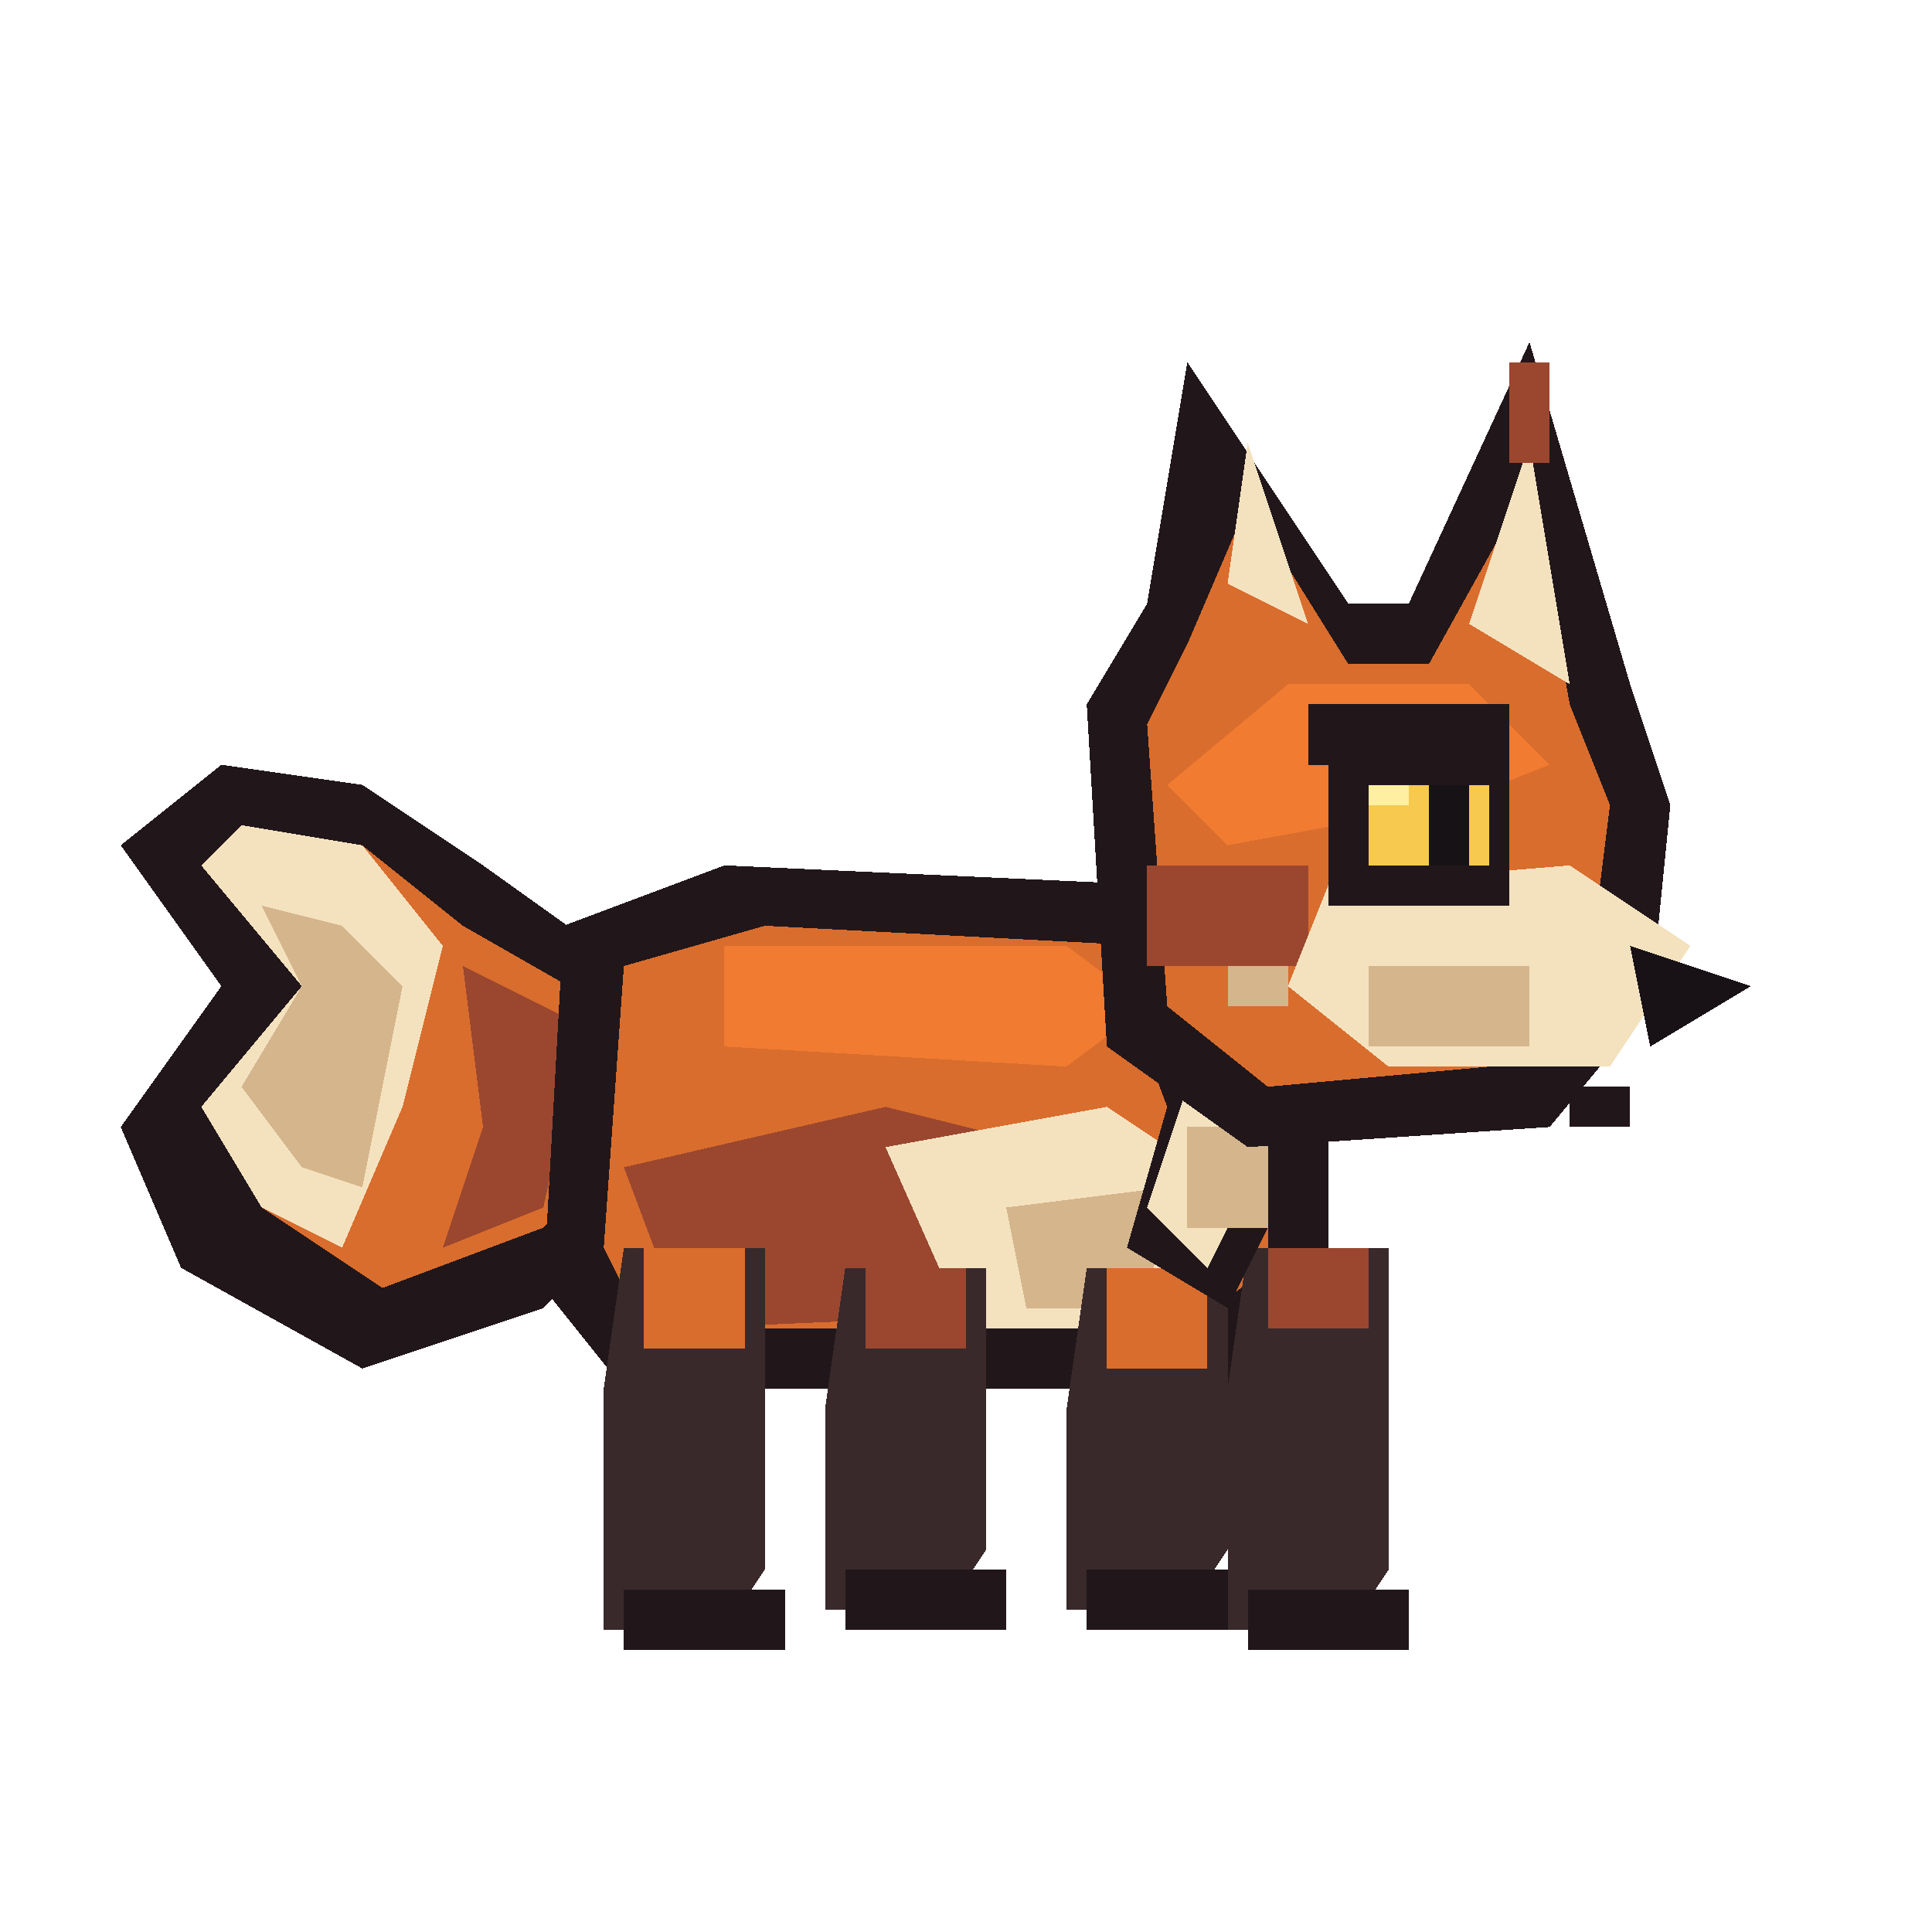
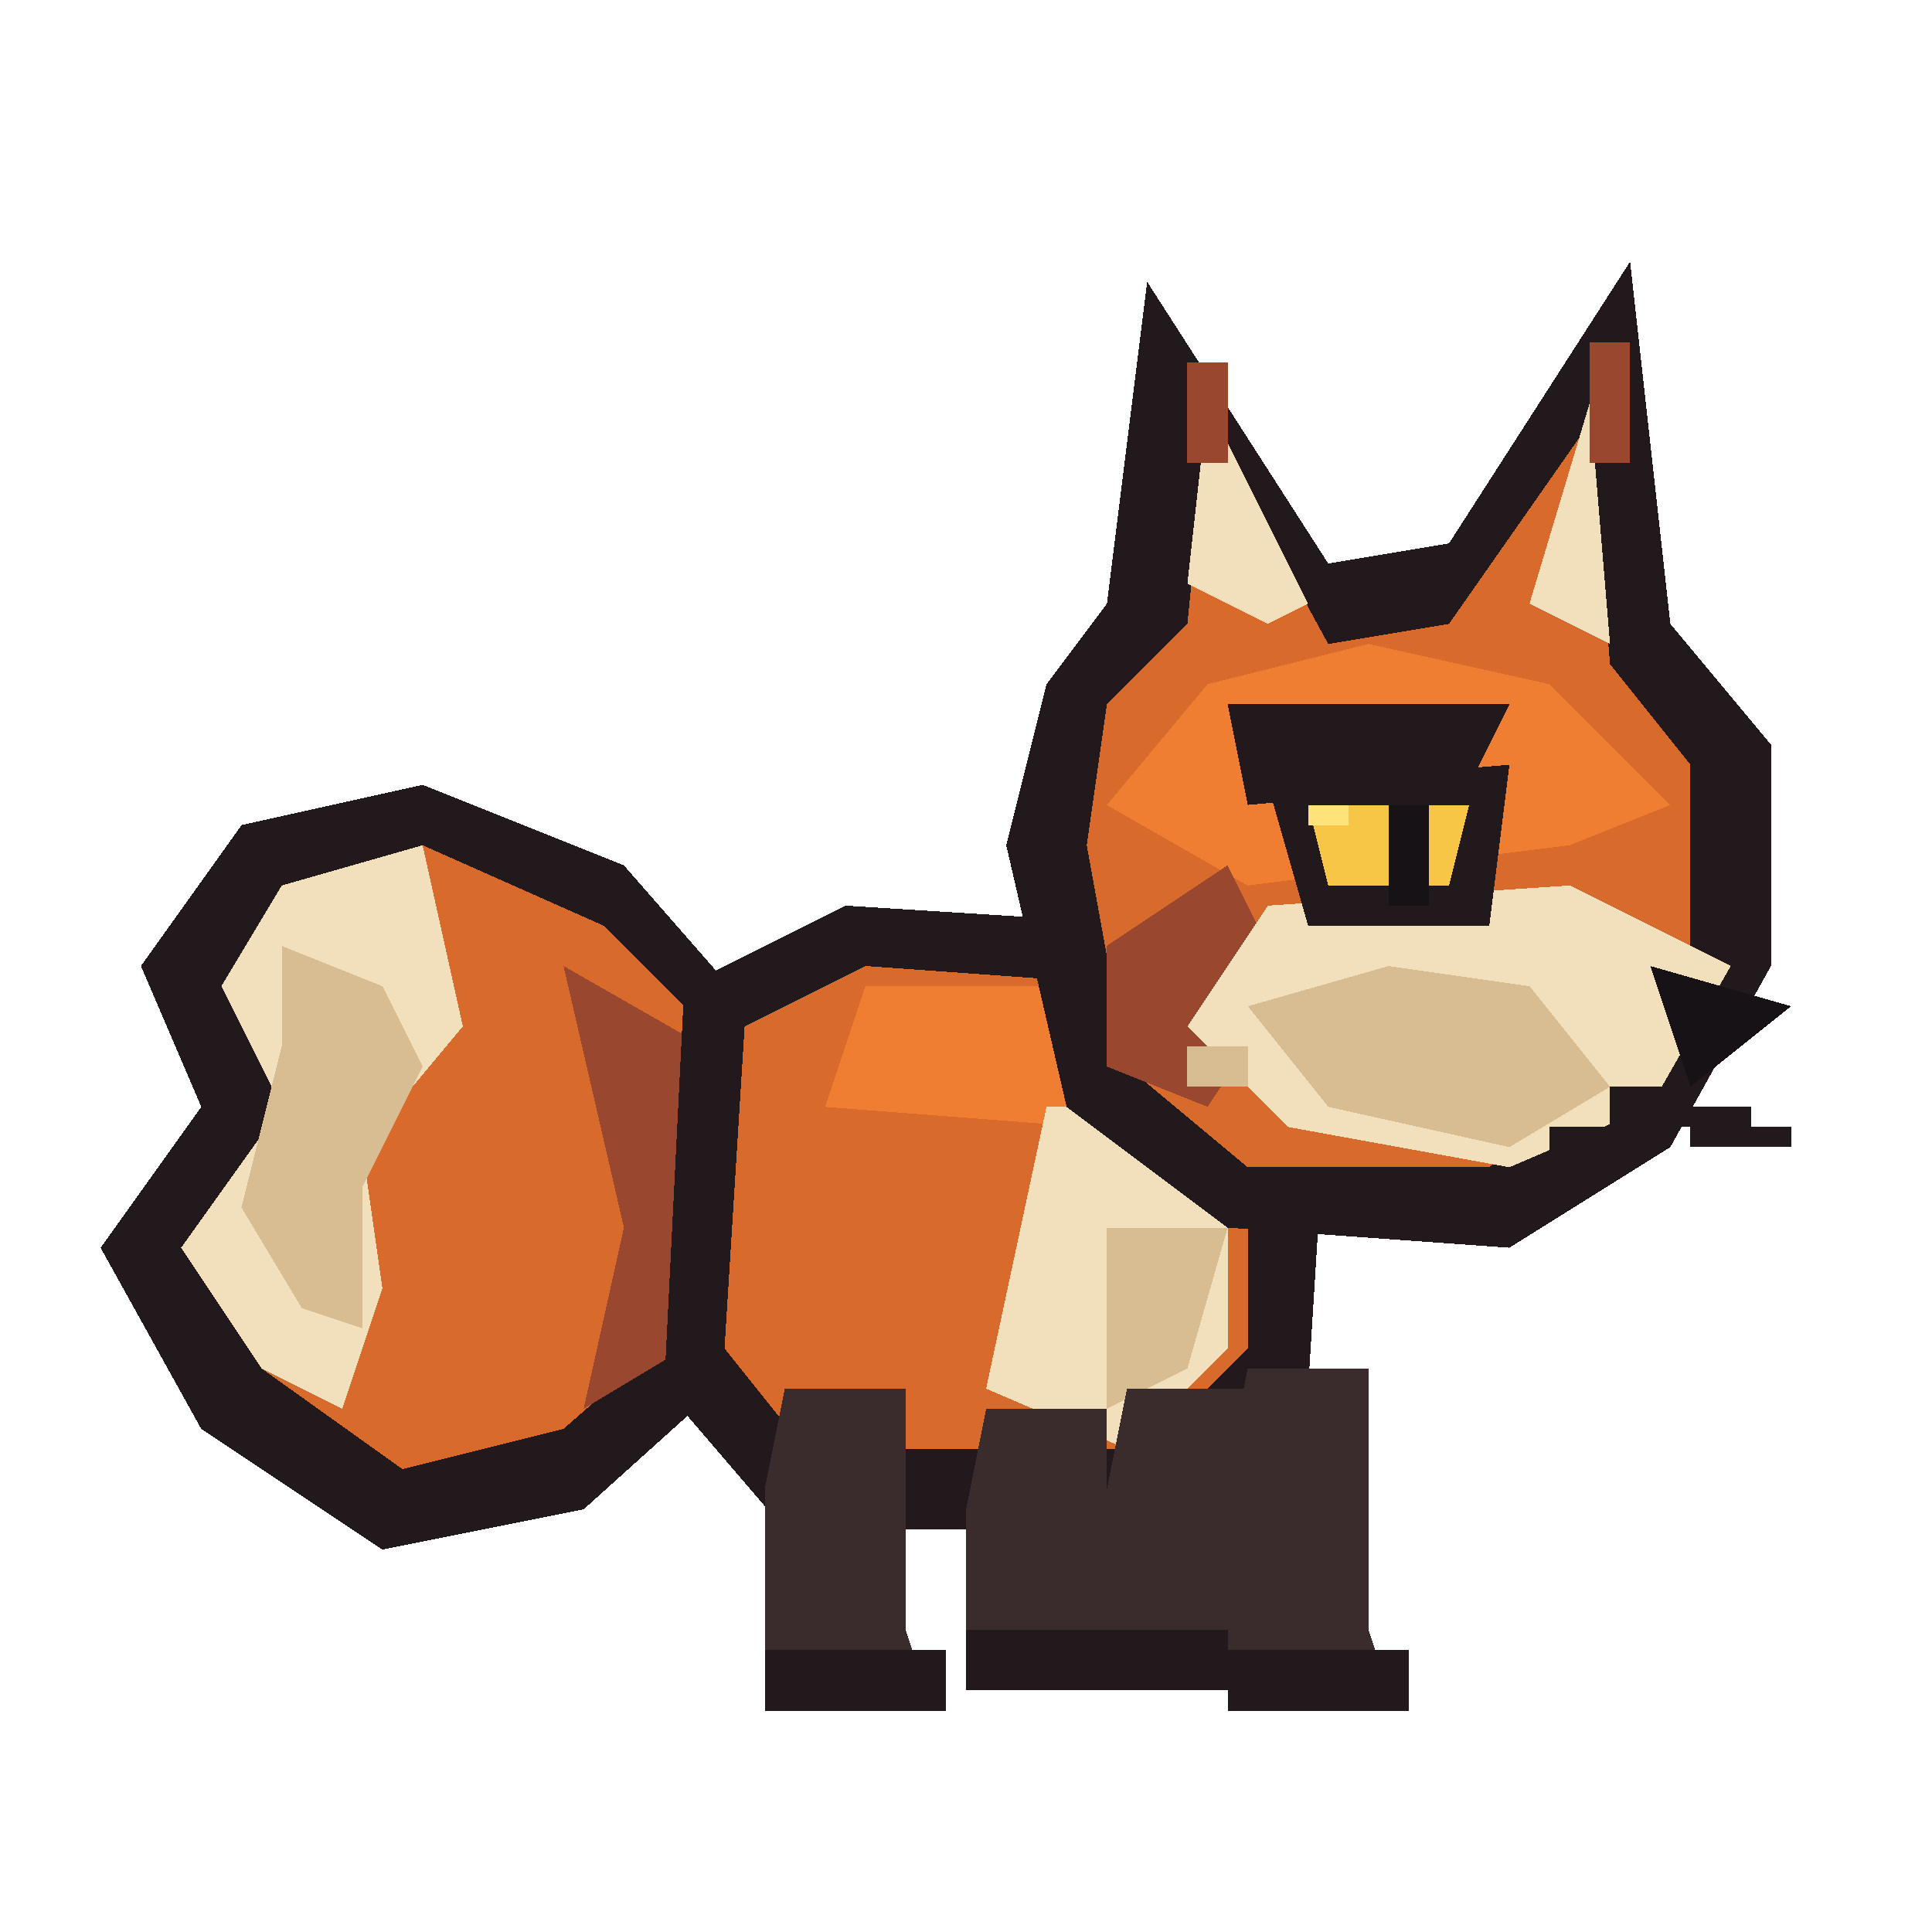
<svg xmlns="http://www.w3.org/2000/svg" width="96" height="96" viewBox="0 0 96 96" shape-rendering="crispEdges">
  <rect width="96" height="96" fill="none" />
-   <polygon points="31,48 24,43 18,39 11,38 6,42 11,49 6,56 9,63 18,68 27,65 35,57" fill="#21171b" />
-   <polygon points="30,50 23,46 18,42 12,41 10,43 15,49 10,55 13,60 19,64 27,61 32,56" fill="#d96d2d" />
-   <polygon points="18,42 12,41 10,43 15,49 10,55 13,60 17,62 20,55 22,47" fill="#f4e2bf" />
-   <polygon points="17,46 13,45 15,49 12,54 15,58 18,59 19,54 20,49" fill="#d5b58c" />
-   <polygon points="23,48 29,51 27,60 22,62 24,56" fill="#9b472f" />
-   <polygon points="28,46 36,43 58,44 66,49 66,65 61,69 31,69 27,64" fill="#21171b" />
-   <polygon points="31,48 38,46 57,47 63,51 63,63 59,66 32,66 30,62" fill="#d96d2d" />
-   <polygon points="36,47 53,47 57,50 53,53 36,52" fill="#f07b31" />
-   <polygon points="31,58 44,55 56,58 57,65 34,66" fill="#9b472f" />
-   <polygon points="44,57 55,55 61,59 58,66 48,66" fill="#f4e2bf" />
-   <polygon points="50,60 58,59 57,65 51,65" fill="#d5b58c" />
-   <polygon points="31,62 38,62 38,78 36,81 30,81 30,69" fill="#39292b" />
-   <rect x="32" y="62" width="5" height="5" fill="#d96d2d" />
-   <rect x="31" y="79" width="8" height="3" fill="#21171b" />
-   <polygon points="42,63 49,63 49,77 47,80 41,80 41,70" fill="#39292b" />
-   <rect x="43" y="63" width="5" height="4" fill="#9b472f" />
-   <rect x="42" y="78" width="8" height="3" fill="#21171b" />
-   <polygon points="54,63 61,63 61,77 59,80 53,80 53,70" fill="#39292b" />
-   <rect x="55" y="63" width="5" height="5" fill="#d96d2d" />
-   <rect x="54" y="78" width="8" height="3" fill="#21171b" />
-   <polygon points="62,62 69,62 69,78 67,81 61,81 61,69" fill="#39292b" />
-   <rect x="63" y="62" width="5" height="4" fill="#9b472f" />
-   <rect x="62" y="79" width="8" height="3" fill="#21171b" />
-   <polygon points="55,47 65,48 65,57 61,65 56,62 58,55" fill="#21171b" />
-   <polygon points="57,49 63,50 63,57 60,63 57,60 59,54" fill="#f4e2bf" />
-   <rect x="59" y="56" width="4" height="5" fill="#d5b58c" />
-   <polygon points="54,35 57,30 59,18 67,30 70,30 76,17 81,34 83,40 82,50 77,56 62,57 55,52" fill="#21171b" />
-   <polygon points="57,36 59,32 62,25 67,33 71,33 76,24 78,35 80,40 79,48 74,53 63,54 58,50" fill="#d96d2d" />
-   <polygon points="61,29 62,22 65,31" fill="#f4e2bf" />
-   <polygon points="73,31 76,22 78,34" fill="#f4e2bf" />
-   <polygon points="58,39 64,34 73,34 77,38 72,40 61,42" fill="#f07b31" />
-   <rect x="57" y="43" width="8" height="5" fill="#9b472f" />
-   <polygon points="66,44 78,43 84,47 80,53 69,53 64,49" fill="#f4e2bf" />
-   <rect x="68" y="48" width="8" height="4" fill="#d5b58c" />
-   <polygon points="81,47 87,49 82,52" fill="#181216" />
-   <rect x="65" y="35" width="10" height="3" fill="#21171b" />
-   <rect x="66" y="38" width="9" height="7" fill="#21171b" />
-   <rect x="68" y="39" width="6" height="4" fill="#f8c94f" />
-   <rect x="71" y="39" width="2" height="4" fill="#171216" />
-   <rect x="68" y="39" width="2" height="1" fill="#fff0a1" />
-   <rect x="61" y="48" width="3" height="2" fill="#d5b58c" />
-   <rect x="78" y="54" width="3" height="2" fill="#21171b" />
-   <rect x="75" y="18" width="2" height="5" fill="#9b472f" />
+   <polygon points="38,51 31,43 21,39 12,41 7,48 10,55 5,62 10,71 19,77 29,75 39,66 43,58" fill="#21191c" />
+   <polygon points="36,52 30,46 21,42 14,44 11,49 14,55 9,62 13,68 20,73 28,71 36,64 40,58" fill="#d86b2b" />
+   <polygon points="21,42 14,44 11,49 14,55 9,62 13,68 17,70 19,64 18,57 23,51" fill="#f2dfbb" />
+   <polygon points="19,49 14,47 14,52 12,60 15,65 18,66 18,59 21,53" fill="#d8bc92" />
+   <polygon points="28,48 35,52 38,59 34,67 29,70 31,61" fill="#9a4730" />
+   <polygon points="34,49 42,45 58,46 66,53 65,69 59,76 39,76 33,69" fill="#21191c" />
+   <polygon points="37,51 43,48 57,49 62,54 62,67 57,72 40,72 36,67" fill="#d86b2b" />
+   <polygon points="43,49 55,49 60,53 54,56 41,55" fill="#ef7d32" />
+   <polygon points="52,55 61,55 61,67 56,72 49,69" fill="#f2dfbb" />
+   <polygon points="55,61 61,61 59,68 55,70" fill="#d8bc92" />
+   <polygon points="39,69 45,69 45,81 46,84 38,84 38,74" fill="#3a2b2c" />
+   <rect x="38" y="82" width="9" height="3" fill="#21191c" />
+   <polygon points="49,70 55,70 55,80 56,83 48,83 48,75" fill="#3a2b2c" />
+   <rect x="48" y="81" width="9" height="3" fill="#21191c" />
+   <polygon points="56,69 62,69 62,80 63,83 55,83 55,74" fill="#3a2b2c" />
+   <rect x="55" y="81" width="9" height="3" fill="#21191c" />
+   <polygon points="62,68 68,68 68,81 69,84 61,84 61,73" fill="#3a2b2c" />
+   <rect x="61" y="82" width="9" height="3" fill="#21191c" />
+   <polygon points="50,42 52,34 55,30 57,14 66,28 72,27 81,13 83,31 88,37 88,48 83,57 75,62 61,61 53,55" fill="#21191c" />
+   <polygon points="54,42 55,35 59,31 60,21 66,32 72,31 79,21 80,33 84,38 84,47 80,53 74,58 62,58 56,53" fill="#d86b2b" />
+   <polygon points="59,29 60,20 65,30 63,31" fill="#f2dfbb" />
+   <polygon points="76,30 79,20 80,32 78,31" fill="#f2dfbb" />
+   <rect x="59" y="18" width="2" height="5" fill="#9a4730" />
+   <rect x="79" y="17" width="2" height="6" fill="#9a4730" />
+   <polygon points="55,40 60,34 68,32 77,34 83,40 78,42 62,44" fill="#ef7d32" />
+   <polygon points="55,47 61,43 64,49 60,55 55,53" fill="#9a4730" />
+   <polygon points="63,45 78,44 86,48 82,55 75,58 64,56 59,51" fill="#f2dfbb" />
+   <polygon points="62,50 69,48 76,49 80,54 75,57 66,55" fill="#d8bc92" />
+   <polygon points="61,35 75,35 73,39 62,40" fill="#21191c" />
+   <polygon points="63,39 75,38 74,46 65,46" fill="#21191c" />
+   <polygon points="65,40 73,40 72,44 66,44" fill="#f7c647" />
+   <rect x="69" y="40" width="2" height="5" fill="#171216" />
+   <rect x="65" y="40" width="2" height="1" fill="#ffe27a" />
+   <polygon points="82,48 89,50 84,54" fill="#171216" />
+   <rect x="80" y="54" width="4" height="2" fill="#21191c" />
+   <rect x="77" y="56" width="3" height="2" fill="#21191c" />
+   <rect x="84" y="55" width="3" height="2" fill="#21191c" />
+   <rect x="59" y="52" width="3" height="2" fill="#d8bc92" />
+   <rect x="86" y="56" width="3" height="1" fill="#21191c" />
</svg>
